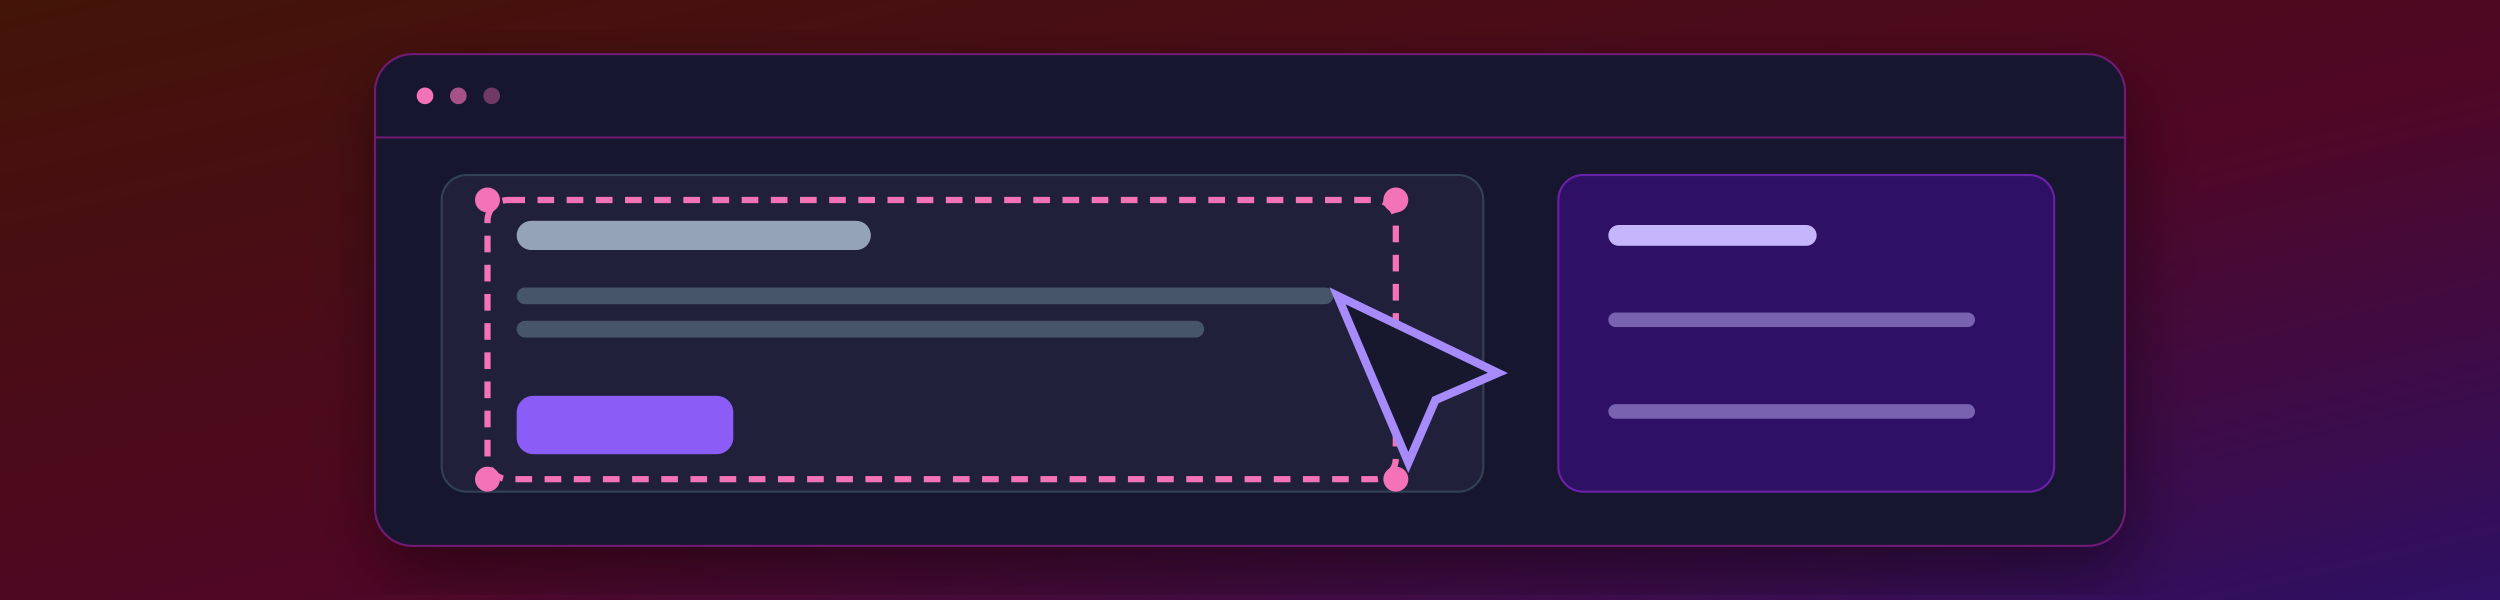
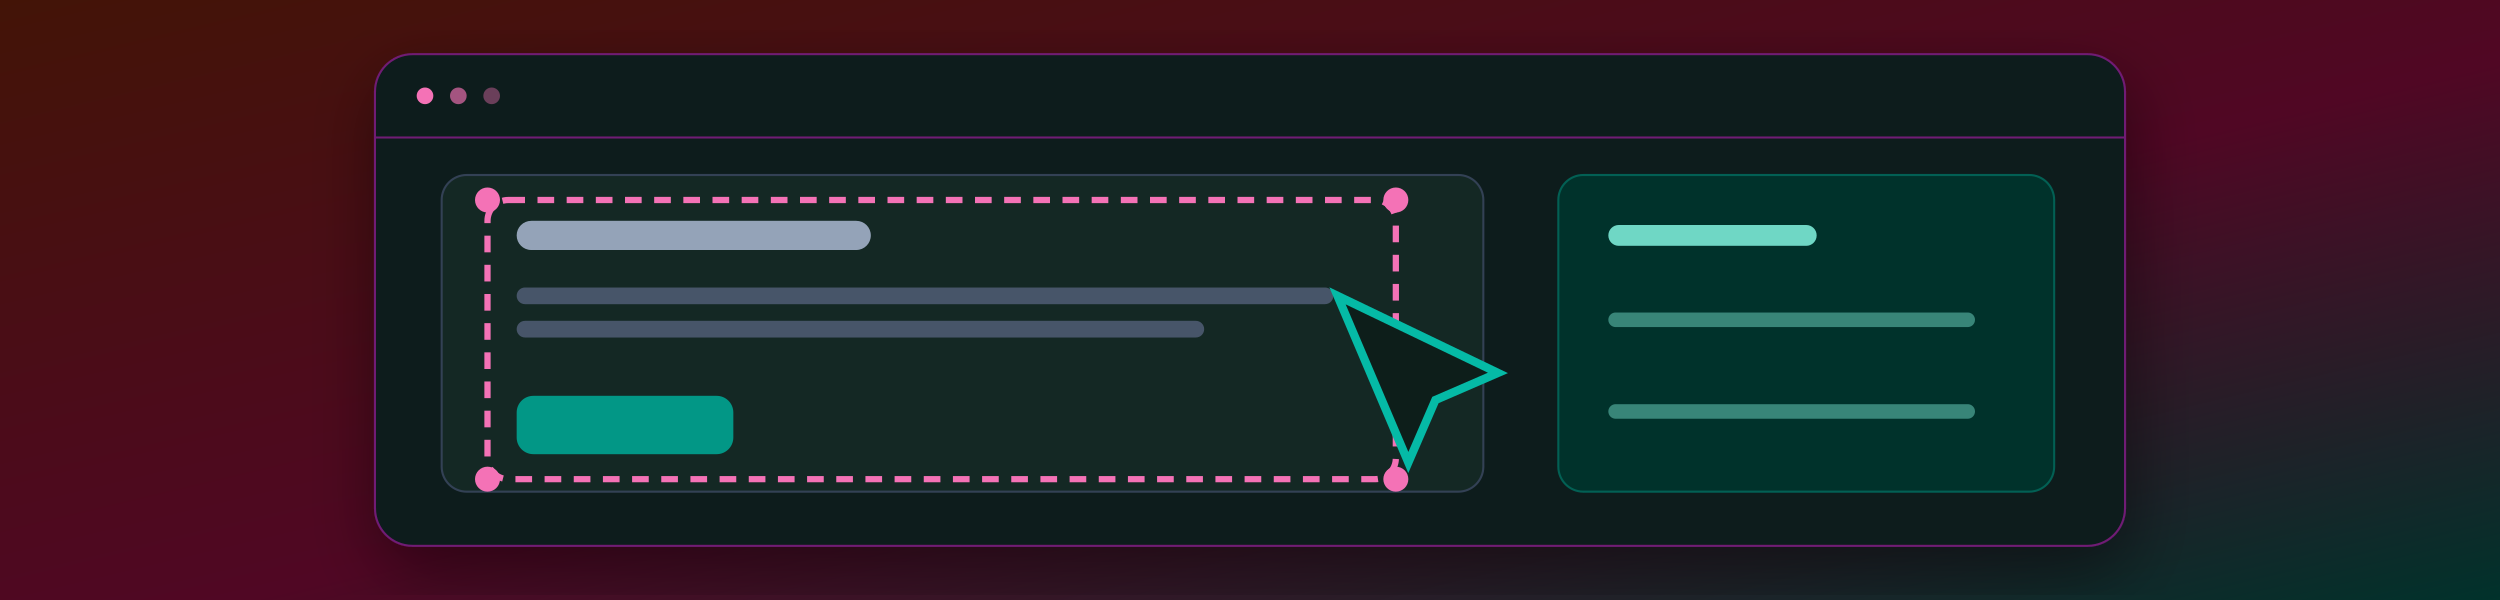
<svg xmlns="http://www.w3.org/2000/svg" viewBox="0 0 1200 288">
  <defs>
    <linearGradient id="b" x2="1" y2="1">
      <stop stop-color="#431407" />
      <stop offset=".55" stop-color="#500724" />
-       <stop offset="1" stop-color="#2e1065" />
+       <stop offset="1" stop-color="#00322b" />
    </linearGradient>
    <filter id="s">
      <feDropShadow dy="12" stdDeviation="16" flood-color="#000" flood-opacity=".45" />
    </filter>
  </defs>
  <rect width="1200" height="288" fill="url(#b)" />
  <g filter="url(#s)">
-     <rect x="180" y="26" width="840" height="236" rx="18" fill="#17172d" stroke="#701a75" />
+     <rect x="180" y="26" width="840" height="236" rx="18" fill="#0d1e1a" stroke="#701a75" />
    <path d="M180 66h840" stroke="#701a75" />
  </g>
  <g fill="#f472b6">
    <circle cx="204" cy="46" r="4" />
    <circle cx="220" cy="46" r="4" opacity=".65" />
    <circle cx="236" cy="46" r="4" opacity=".4" />
  </g>
-   <rect x="212" y="84" width="500" height="152" rx="12" fill="#20203a" stroke="#334155" />
+   <rect x="212" y="84" width="500" height="152" rx="12" fill="#142824" stroke="#334155" />
  <rect x="248" y="106" width="170" height="14" rx="7" fill="#94a3b8" />
  <rect x="248" y="138" width="392" height="8" rx="4" fill="#475569" />
  <rect x="248" y="154" width="330" height="8" rx="4" fill="#475569" />
-   <rect x="248" y="190" width="104" height="28" rx="8" fill="#8b5cf6" />
+   <rect x="248" y="190" width="104" height="28" rx="8" fill="#029786" />
  <rect x="234" y="96" width="436" height="134" rx="10" fill="none" stroke="#f472b6" stroke-width="3" stroke-dasharray="8 6" />
  <g fill="#f472b6">
    <circle cx="234" cy="96" r="6" />
    <circle cx="670" cy="96" r="6" />
    <circle cx="234" cy="230" r="6" />
    <circle cx="670" cy="230" r="6" />
  </g>
-   <rect x="748" y="84" width="238" height="152" rx="12" fill="#2e1065" stroke="#6b21a8" />
-   <g fill="#c4b5fd">
+   <rect x="748" y="84" width="238" height="152" rx="12" fill="#00322b" stroke="#026054" />
+   <g fill="#6fd7c5">
    <rect x="772" y="108" width="100" height="10" rx="5" />
    <rect x="772" y="150" width="176" height="7" rx="3.5" opacity=".5" />
    <rect x="772" y="194" width="176" height="7" rx="3.5" opacity=".5" />
  </g>
-   <path d="m642 142 34 80 13-30 30-13z" fill="#17172d" stroke="#a78bfa" stroke-width="4" />
+   <path d="m642 142 34 80 13-30 30-13z" fill="#0d1e1a" stroke="#05baa6" stroke-width="4" />
</svg>
